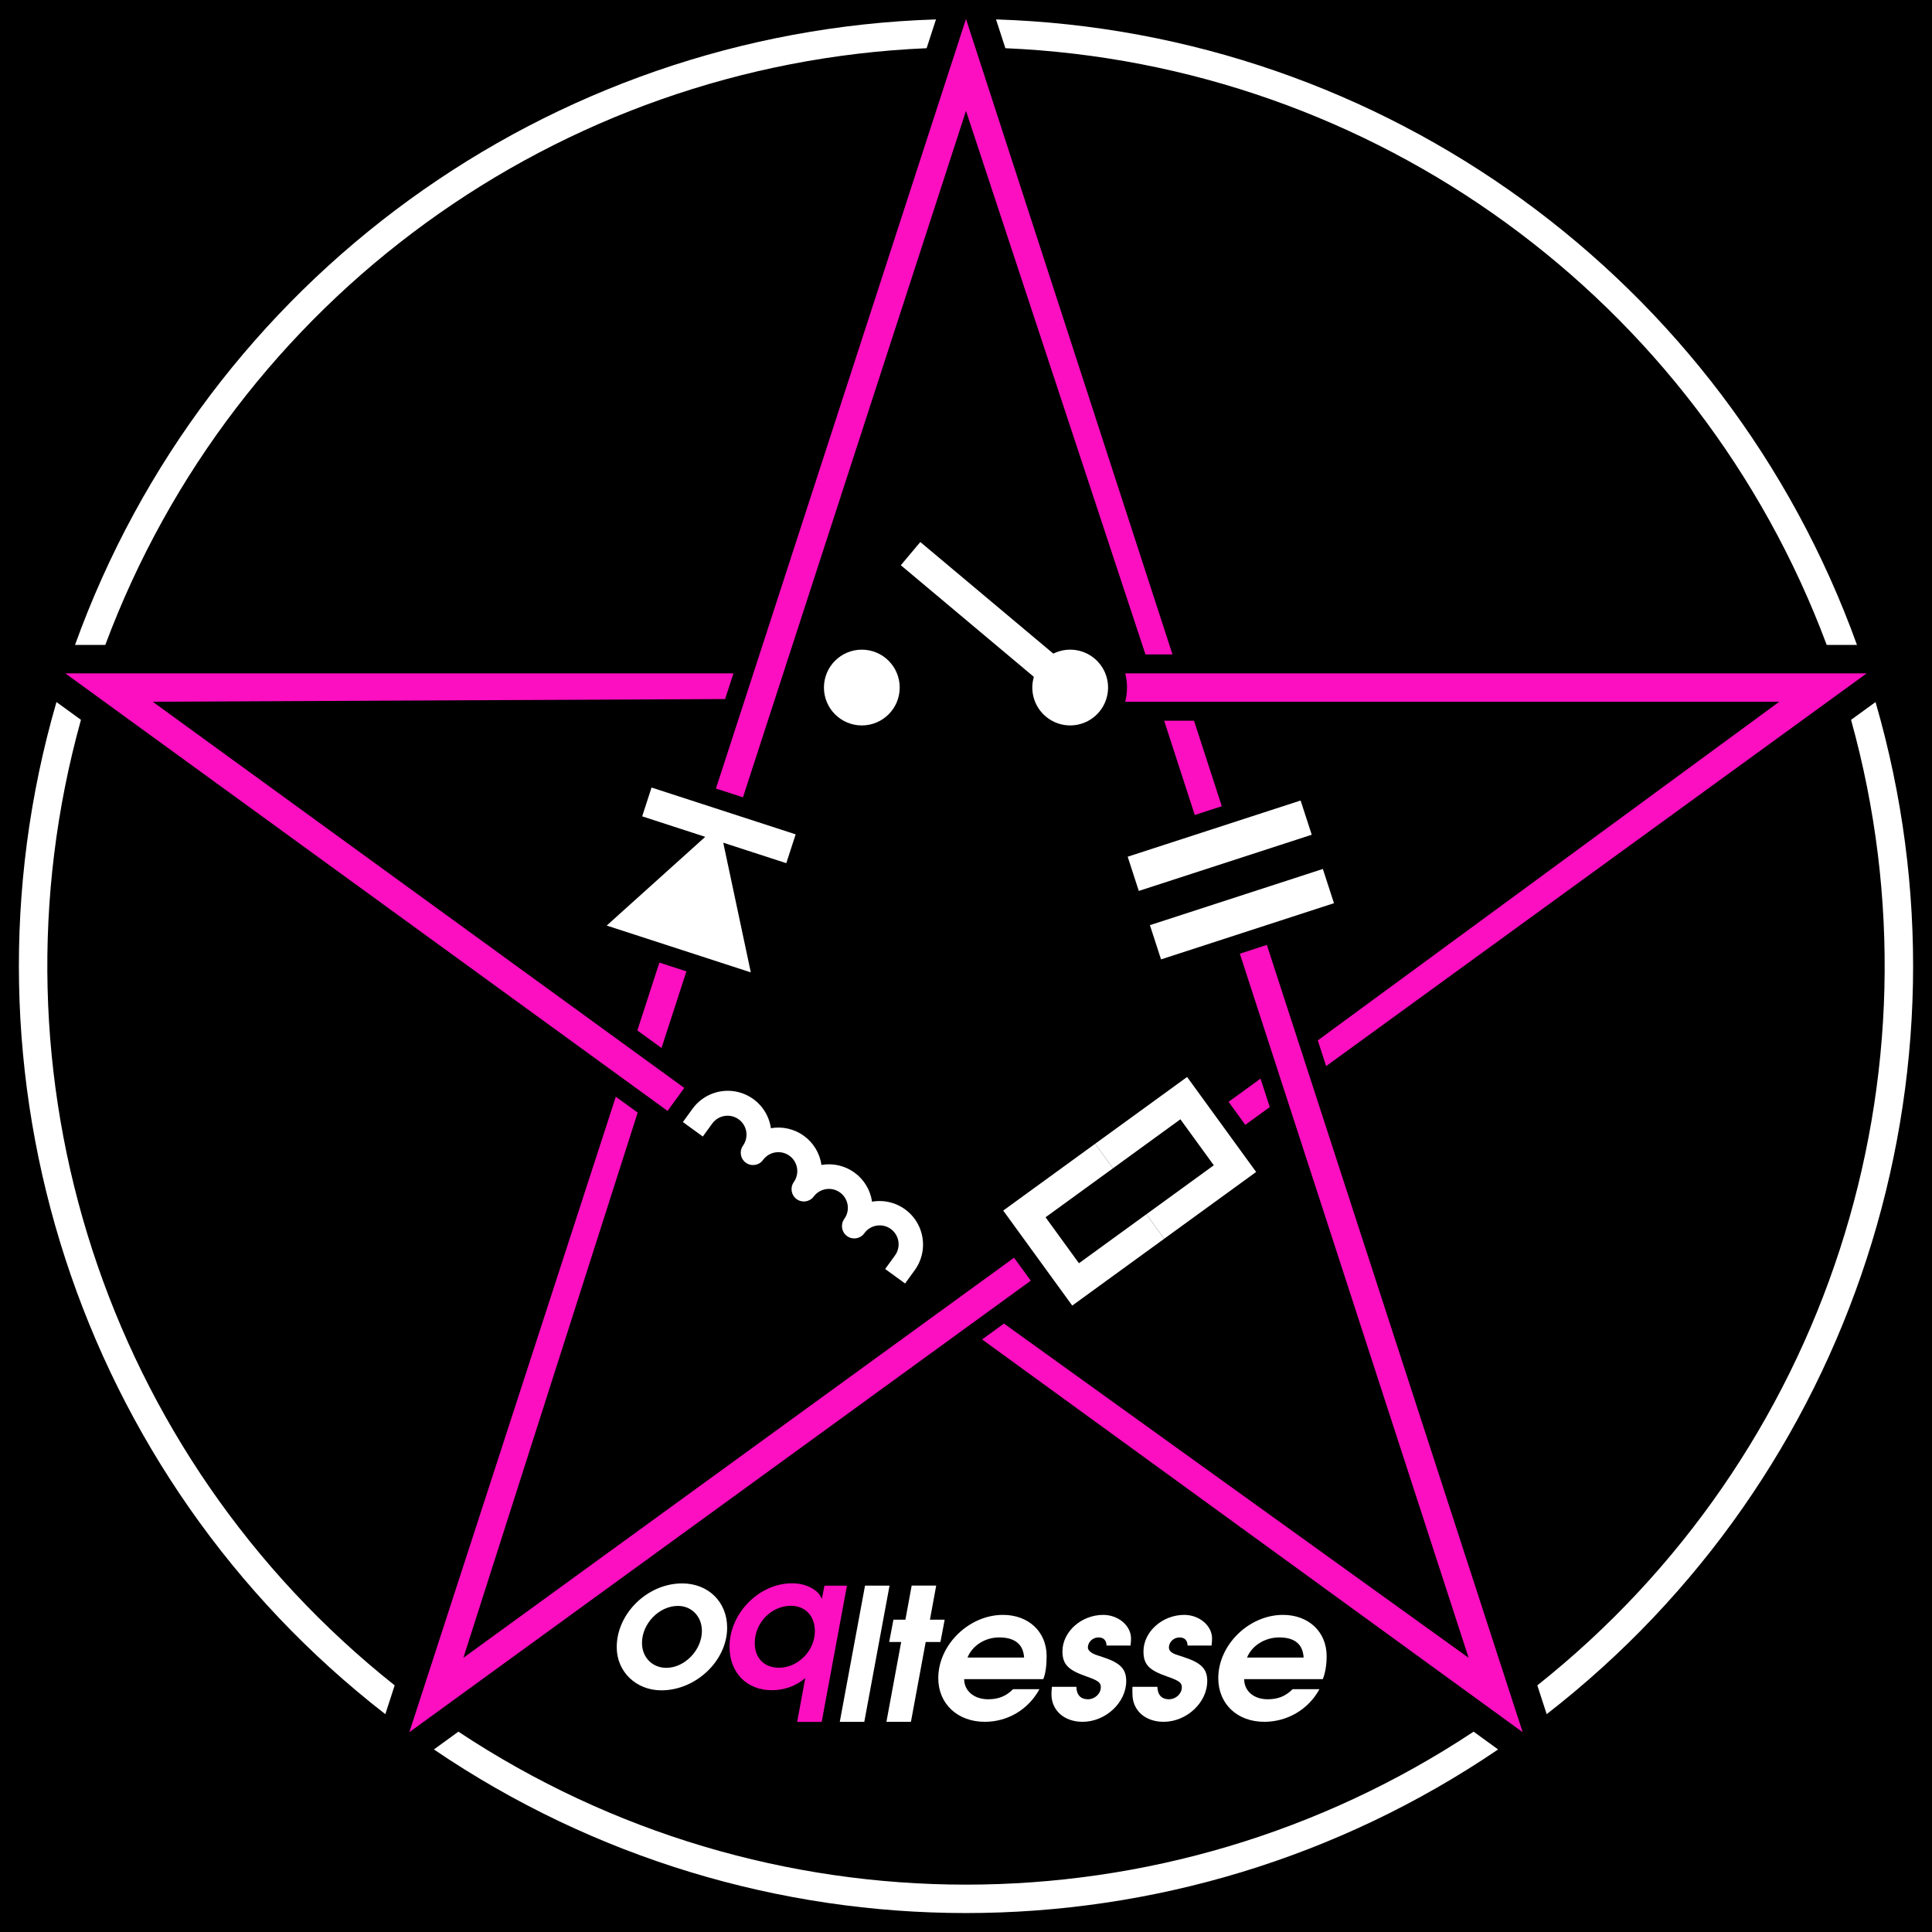
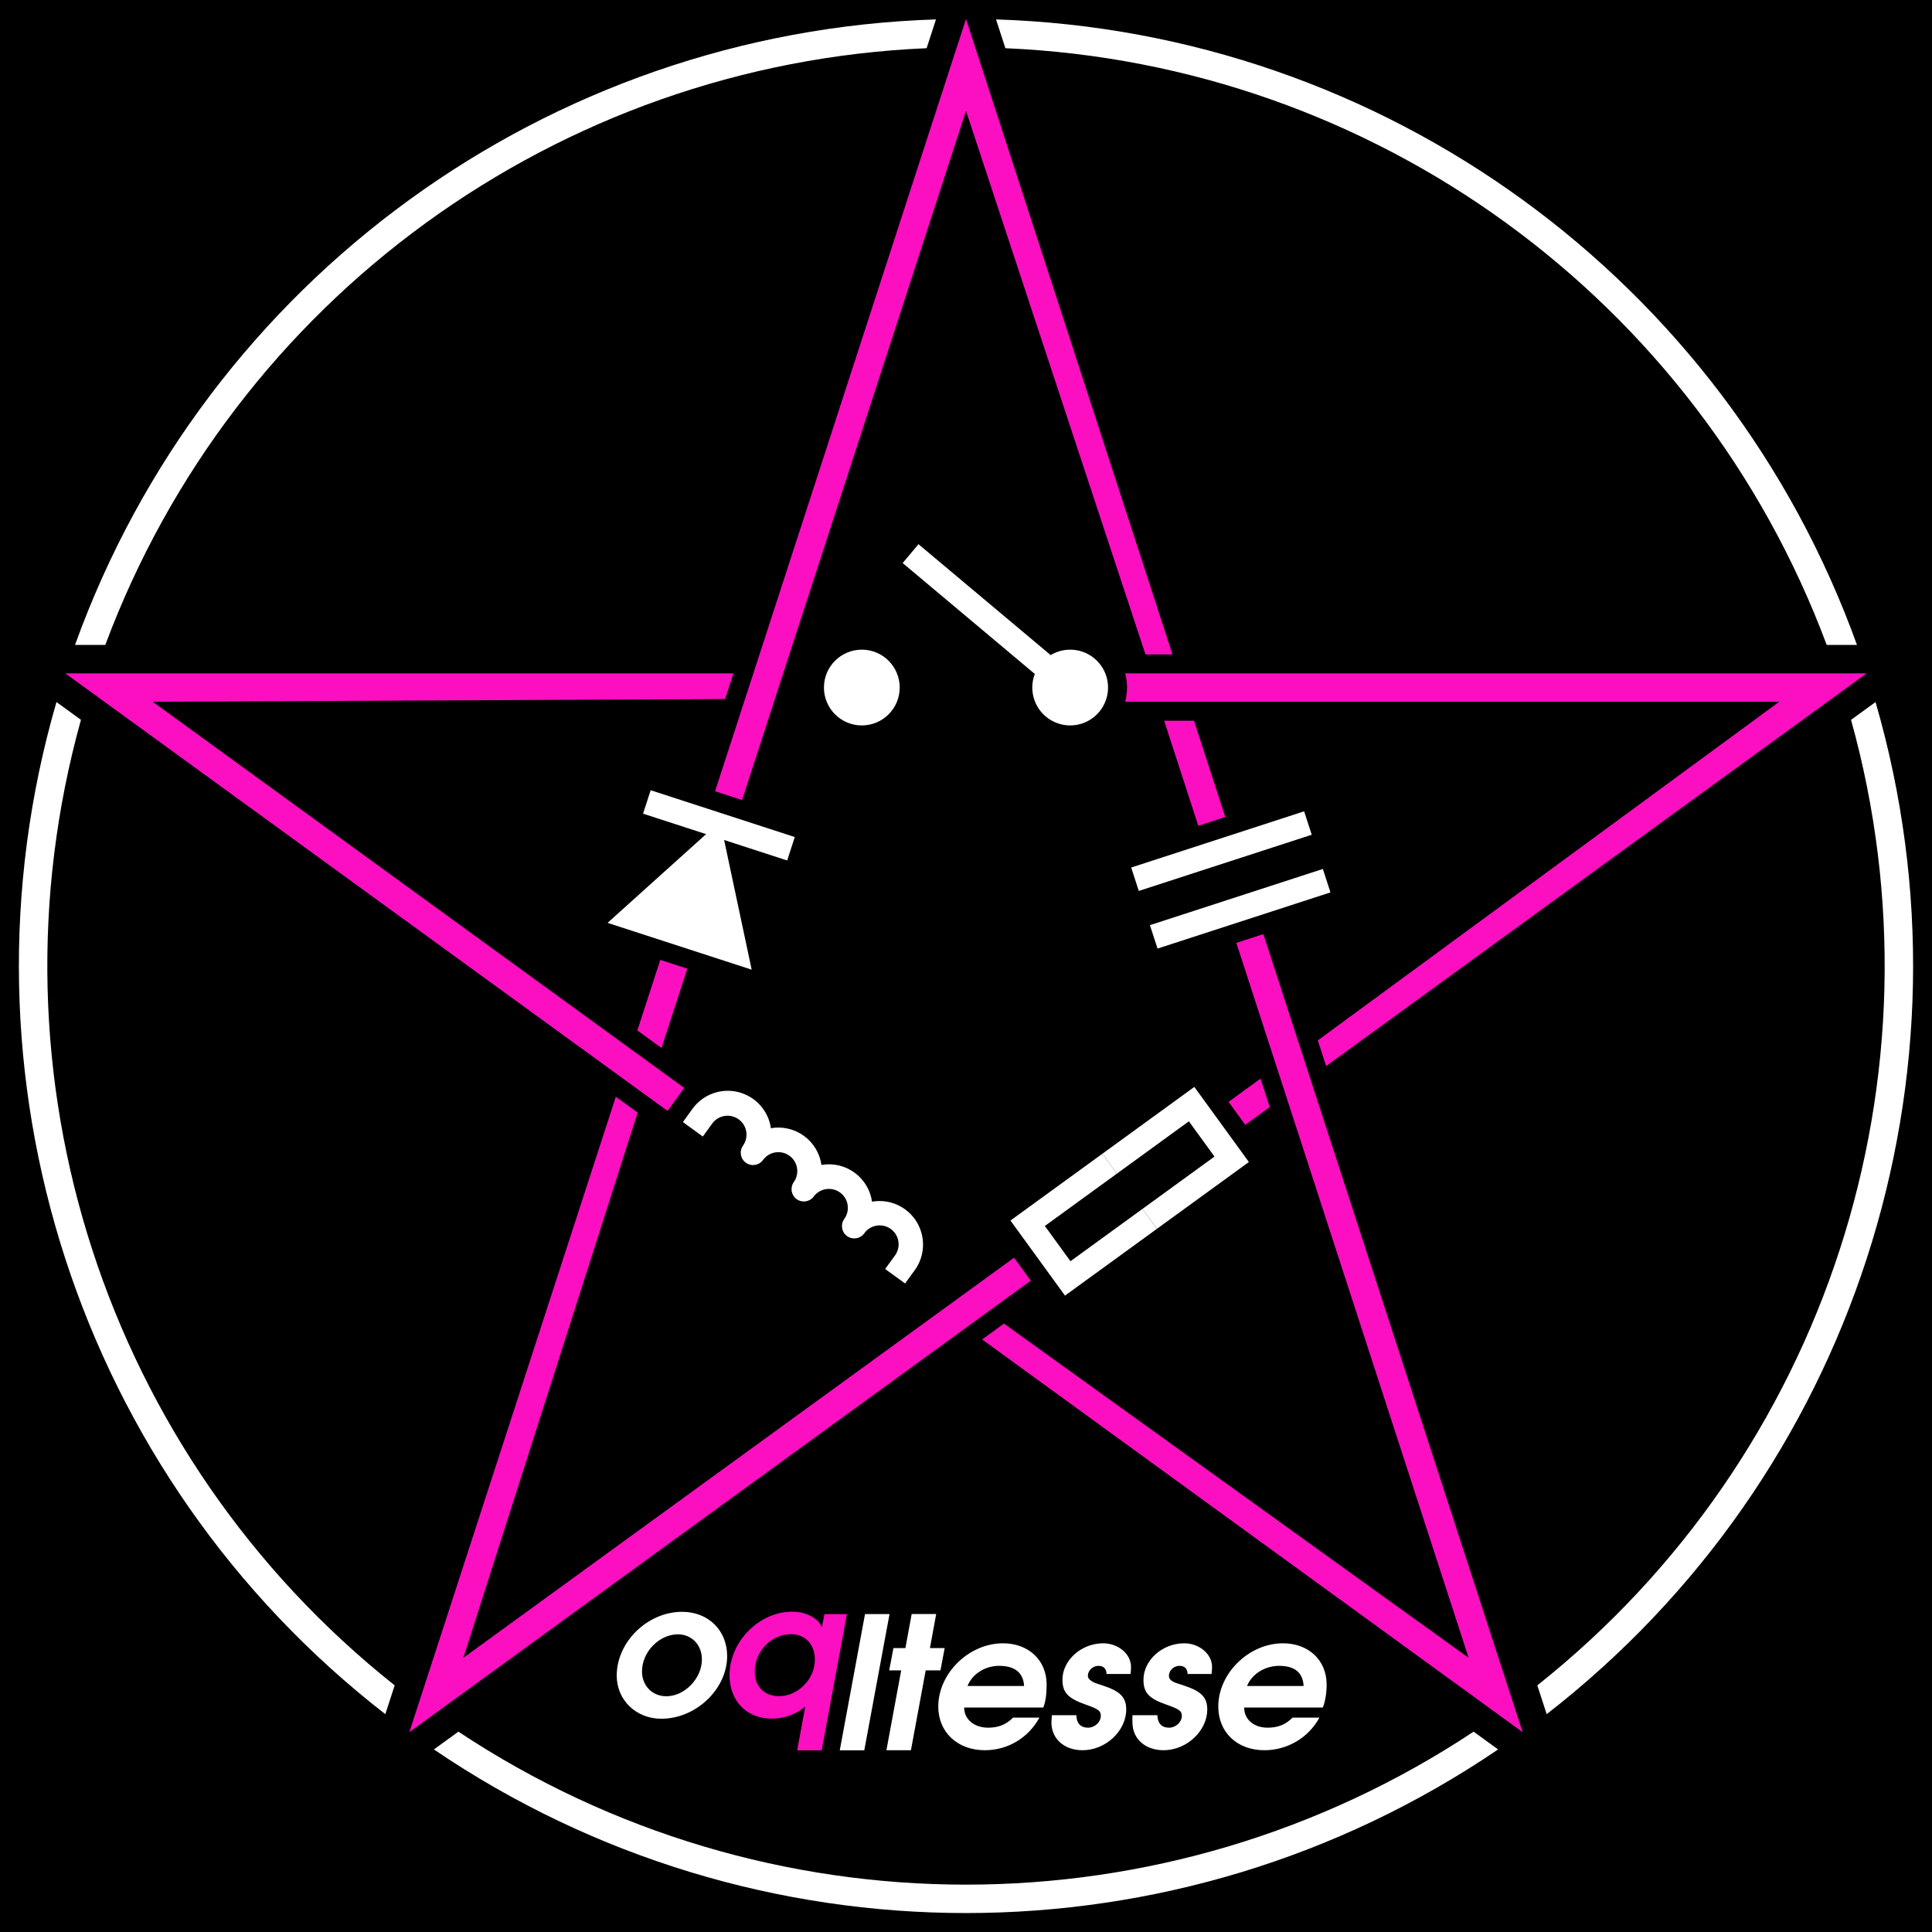
<svg xmlns="http://www.w3.org/2000/svg" width="102" height="102">
  <style type="text/css">

.symbol {stroke-width:0; fill:#fff}
.outer {stroke-width:0; fill:#fff;}
.main {fill:#000}
.char {fill:#fff}
.pentacle, .q {stroke-width:0; fill:#fc0fc0;}

</style>
  <rect x="0" y="0" width="102" height="102" class="main" />
  <g transform="translate(1,1)" class="main">
    <path d=" M  52.079 1.545   L  51.585 0.025   A 50,50 0 0,1  97.039,33.049   L  95.441 33.049   A 48.5,48.5 0 0,0  52.079,1.545  " class="outer" />
    <path d=" M  96.726 37.004   L  98.019 36.065   A 50,50 0 0,1  80.657,89.499   L  80.163 87.979   A 48.5,48.5 0 0,0  96.726,37.004  " class="outer" />
    <path d=" M  76.799 90.423   L  78.092 91.362   A 50,50 0 0,1  21.908,91.362   L  23.201 90.423   A 48.5,48.5 0 0,0  76.799,90.423  " class="outer" />
    <path d=" M  19.837 87.979   L  19.343 89.499   A 50,50 0 0,1  1.981,36.065   L  3.274 37.004   A 48.5,48.5 0 0,0  19.837,87.979  " class="outer" />
    <path d=" M  4.559 33.049   L  2.961 33.049   A 50,50 0 0,1  48.415,0.025   L  47.921 1.545   A 48.5,48.5 0 0,0  4.559,33.049  " class="outer" />
    <path d="M  97.553 34.549   L  58.405 34.549   A 3,3 0 0,1  58.405 36.049   L  92.936 36.049   L  68.573 53.927   L  69.014 55.284  " class="pentacle" />
-     <path d="M  79.389 90.451   L  65.884 48.887   L  64.458 49.351   L  76.536 86.524   L  52.005 68.878   L  50.851 69.716  " class="pentacle" />
-     <path d="M  63.505 41.564   L  62.038 37.049   L  60.461 37.049   L  62.078 42.027   z" class="pentacle" />
+     <path d="M  79.389 90.451   L  65.699 48.316   L  64.272 48.78   L  76.536 86.524   L  52.005 68.878   L  50.851 69.716  " class="pentacle" />
+     <path d="M  63.69 42.134   L  62.038 37.049   L  60.461 37.049   L  62.264 42.598   z" class="pentacle" />
    <path d="M  20.611 90.451   L  53.419 66.614   L  52.537 65.401   L  23.464 86.524   L  32.666 57.74   L  31.512 56.902  " class="pentacle" />
    <path d="M  64.745 58.386   L  66.037 57.447   L  65.55 55.947   L  63.863 57.172   z" class="pentacle" />
    <path d="M  2.447 34.549   L  34.244 57.651   L  35.126 56.437   L  7.064 36.049   L  37.282 35.906   L  37.723 34.549  " class="pentacle" />
-     <path d="M  50 0   L  36.798 40.631   L  38.225 41.094   L  50 4.854   L  59.474 33.549   L  60.901 33.549  " class="pentacle" />
-     <path d="M  33.812 49.82   L  32.649 53.402   L  33.925 54.329   L  35.239 50.284   z" class="pentacle" />
+     <path d="M  50 0   L  36.752 40.773   L  38.178 41.237   L  50 4.854   L  59.474 33.549   L  60.901 33.549  " class="pentacle" />
+     <path d="M  33.859 49.677   L  32.649 53.402   L  33.925 54.329   L  35.285 50.141   z" class="pentacle" />
    <path d="M  35.562 57.537   A 2.3,2.3 0 0,1  39.7,58.563   A 2.3,2.3 0 0,1  42.369,60.503   A 2.3,2.3 0 0,1  45.039,62.442   A 2.3,2.3 0 0,1  47.293,66.06   L  46.784 66.761   L  45.732 65.997   L  46.241 65.296   A 1,1 0 1,0  44.623,64.121   A 0.65,0.65 0 0,1  43.572,63.356   A 1,1 0 0,0  41.953,62.181   A 0.65,0.65 0 0,1  40.902,61.417   A 1,1 0 0,0  39.284,60.241   A 0.65,0.65 0 0,1  38.232,59.477   A 1,1 0 0,0  36.614,58.302   L  36.105 59.003   L  35.053 58.239   L  35.562 57.537  " class="symbol coil" />
-     <path d="M  56.819 59.385  L  51.965 62.912  L  55.609 67.928  L  60.463 64.401  L  59.523 63.107  L  55.963 65.693  L  54.2 63.266  L  57.759 60.68   z" class="symbol resistor" />
-     <path d="M  56.819 59.385  L  61.673 55.859  L  65.317 60.874  L  60.463 64.401  L  59.523 63.107  L  63.082 60.521  L  61.319 58.093  L  57.759 60.68   z" class="symbol resistor" />
-     <path d=" M  59.71 47.844   L  60.297 49.651   L  69.427 46.684   L  68.84 44.877   z" class="symbol capacitor" />
-     <path d=" M  59.123 46.037   L  58.536 44.23   L  67.666 41.263   L  68.253 43.07   z" class="symbol capacitor" />
-     <path d=" M  38.639 50.337   L  37.184 43.49   L  40.512 44.571   L  41.007 43.05   L  33.398 40.578   L  32.904 42.099   L  36.233 43.181   L  31.031 47.865   z" class="symbol diode" />
+     <path d="M  57.201 59.911  L  52.347 63.438  L  55.227 67.402  L  60.081 63.875  L  59.317 62.824  L  55.515 65.586  L  54.163 63.725  L  57.965 60.963   z" class="symbol resistor" />
+     <path d="M  57.201 59.911  L  62.055 56.384  L  64.935 60.349  L  60.081 63.875  L  59.317 62.824  L  63.119 60.061  L  61.767 58.2  L  57.965 60.963   z" class="symbol resistor" />
+     <path d=" M  59.71 47.844   L  60.112 49.08   L  69.242 46.114   L  68.84 44.877   z" class="symbol capacitor" />
+     <path d=" M  59.123 46.037   L  58.721 44.801   L  67.851 41.834   L  68.253 43.07   z" class="symbol capacitor" />
+     <path d=" M  38.685 50.194   L  37.23 43.347   L  40.559 44.429   L  40.96 43.192   L  33.352 40.72   L  32.95 41.957   L  36.279 43.038   L  31.077 47.722   z" class="symbol diode" />
    <path d=" M  42.5 35.299   A 2,2 0 0,0  46.5,35.299   A 2,2 0 1,0  42.5,35.299   z" class="symbol switch" />
-     <path d=" M  46.559 28.841   L  53.582 34.734   A 2,2 0 1,0  54.61,33.508   L  47.588 27.616   z" class="symbol switch" />
-     <path class="char o" d=" M 35.015,82.596 C 33.186,82.596 31.56,84.183 31.56,85.964 C 31.56,87.258 32.582,88.241 33.916,88.241 C 35.745,88.241 37.39,86.674 37.39,84.932 C 37.39,83.579 36.397,82.596 35.015,82.596 M 34.792,83.784 C 35.521,83.784 36.057,84.348 36.057,85.107 C 36.057,86.11 35.152,87.054 34.178,87.054 C 33.439,87.054 32.894,86.499 32.894,85.74 C 32.894,84.718 33.799,83.784 34.792,83.784" />
-     <path class="char q" d=" M 42.527,82.717 L 42.391,83.408 C 42.264,83.155 42.177,83.058 41.963,82.912 C 41.632,82.698 41.272,82.591 40.814,82.591 C 39.072,82.591 37.515,84.177 37.515,85.939 C 37.515,87.301 38.42,88.235 39.744,88.235 C 40.405,88.235 41.048,88.002 41.515,87.593 L 41.087,89.909 L 42.381,89.909 L 43.714,82.717 L 42.527,82.717 M 40.756,83.778 C 41.515,83.778 42.021,84.313 42.021,85.121 C 42.021,86.143 41.135,87.048 40.133,87.048 C 39.345,87.048 38.848,86.542 38.848,85.744 C 38.848,84.673 39.724,83.778 40.756,83.778" />
-     <path class="char l" d=" M 43.336,89.906 L 44.63,89.906 L 45.963,82.714 L 44.669,82.714 L 43.336,89.906" />
-     <path class="char t" d=" M 45.799,89.903 L 47.093,89.903 L 47.872,85.689 L 48.651,85.689 L 48.874,84.511 L 48.096,84.511 L 48.427,82.711 L 47.132,82.711 L 46.801,84.511 L 46.169,84.511 L 45.945,85.689 L 46.578,85.689 L 45.799,89.903" />
-     <path class="char esse" d=" M 51.953,84.258 C 50.155,84.258 48.536,85.84 48.536,87.599 C 48.536,88.95 49.553,89.903 50.992,89.903 C 52.207,89.903 53.294,89.251 53.877,88.182 L 52.485,88.182 C 52.116,88.551 51.713,88.713 51.169,88.713 C 50.43,88.713 49.903,88.272 49.903,87.65 L 54.08,87.65 C 54.206,87.349 54.257,86.902 54.257,86.435 C 54.257,85.152 53.305,84.258 51.953,84.258 z M 57.244,84.258 C 56.087,84.258 55.092,85.151 55.092,86.182 C 55.092,86.862 55.39,87.168 56.333,87.498 C 56.994,87.731 57.117,87.828 57.117,88.08 C 57.117,88.42 56.803,88.713 56.434,88.713 C 56.055,88.713 55.836,88.483 55.826,88.055 L 54.535,88.055 C 54.526,88.201 54.51,88.328 54.51,88.435 C 54.51,89.3 55.183,89.903 56.155,89.903 C 57.37,89.903 58.459,88.888 58.459,87.751 C 58.459,87.11 58.142,86.787 57.218,86.486 C 56.732,86.33 56.753,86.326 56.636,86.258 C 56.52,86.19 56.434,86.086 56.434,85.979 C 56.434,85.697 56.689,85.448 56.991,85.448 C 57.263,85.448 57.411,85.596 57.421,85.878 L 58.687,85.878 C 58.706,85.732 58.712,85.596 58.712,85.498 C 58.712,84.828 58.041,84.258 57.244,84.258 z M 61.522,84.258 C 60.365,84.258 59.37,85.151 59.37,86.182 C 59.37,86.862 59.642,87.168 60.585,87.498 C 61.246,87.731 61.395,87.828 61.395,88.08 C 61.395,88.42 61.081,88.713 60.712,88.713 C 60.333,88.713 60.114,88.483 60.104,88.055 L 58.788,88.055 C 58.778,88.201 58.788,88.328 58.788,88.435 C 58.788,89.3 59.461,89.903 60.433,89.903 C 61.648,89.903 62.737,88.888 62.737,87.751 C 62.737,87.11 62.42,86.787 61.496,86.486 C 61.01,86.33 61.005,86.326 60.889,86.258 C 60.772,86.19 60.712,86.086 60.712,85.979 C 60.712,85.697 60.967,85.448 61.269,85.448 C 61.541,85.448 61.689,85.596 61.699,85.878 L 62.964,85.878 C 62.984,85.732 62.99,85.596 62.99,85.498 C 62.99,84.828 62.319,84.258 61.522,84.258 z M 66.736,84.258 C 64.938,84.258 63.319,85.84 63.319,87.599 C 63.319,88.95 64.31,89.903 65.749,89.903 C 66.964,89.903 68.077,89.251 68.66,88.182 L 67.242,88.182 C 66.873,88.551 66.47,88.713 65.926,88.713 C 65.187,88.713 64.686,88.272 64.686,87.65 L 68.837,87.65 C 68.963,87.349 69.04,86.902 69.04,86.435 C 69.04,85.152 68.087,84.258 66.736,84.258 z M 51.751,85.448 C 52.577,85.448 53.028,85.811 53.067,86.511 L 50.08,86.511 C 50.333,85.879 51.002,85.448 51.751,85.448 z M 66.534,85.448 C 67.36,85.448 67.786,85.811 67.825,86.511 L 64.838,86.511 C 65.09,85.879 65.785,85.448 66.534,85.448 z" />
+     <path d=" M  46.656 28.726   L  53.633 34.581   A 2,2 0 1,0  54.469,33.585   L  47.491 27.731   z" class="symbol switch" />
+     <path class="char o" d=" M 35.015,84.096 C 33.186,84.096 31.56,85.683 31.56,87.464 C 31.56,88.758 32.582,89.741 33.916,89.741 C 35.745,89.741 37.39,88.174 37.39,86.432 C 37.39,85.079 36.397,84.096 35.015,84.096 M 34.792,85.284 C 35.521,85.284 36.057,85.848 36.057,86.607 C 36.057,87.61 35.152,88.554 34.178,88.554 C 33.439,88.554 32.894,87.999 32.894,87.24 C 32.894,86.218 33.799,85.284 34.792,85.284" />
+     <path class="char q" d=" M 42.527,84.217 L 42.391,84.908 C 42.264,84.655 42.177,84.558 41.963,84.412 C 41.632,84.198 41.272,84.091 40.814,84.091 C 39.072,84.091 37.515,85.677 37.515,87.439 C 37.515,88.801 38.42,89.735 39.744,89.735 C 40.405,89.735 41.048,89.502 41.515,89.093 L 41.087,91.409 L 42.381,91.409 L 43.714,84.217 L 42.527,84.217 M 40.756,85.278 C 41.515,85.278 42.021,85.813 42.021,86.621 C 42.021,87.643 41.135,88.548 40.133,88.548 C 39.345,88.548 38.848,88.042 38.848,87.244 C 38.848,86.173 39.724,85.278 40.756,85.278" />
+     <path class="char l" d=" M 43.336,91.406 L 44.63,91.406 L 45.963,84.214 L 44.669,84.214 L 43.336,91.406" />
+     <path class="char t" d=" M 45.799,91.403 L 47.093,91.403 L 47.872,87.189 L 48.651,87.189 L 48.874,86.011 L 48.096,86.011 L 48.427,84.211 L 47.132,84.211 L 46.801,86.011 L 46.169,86.011 L 45.945,87.189 L 46.578,87.189 L 45.799,91.403" />
+     <path class="char esse" d=" M 51.953,85.758 C 50.155,85.758 48.536,87.34 48.536,89.099 C 48.536,90.45 49.553,91.403 50.992,91.403 C 52.207,91.403 53.294,90.751 53.877,89.682 L 52.485,89.682 C 52.116,90.051 51.713,90.213 51.169,90.213 C 50.43,90.213 49.903,89.772 49.903,89.15 L 54.08,89.15 C 54.206,88.849 54.257,88.402 54.257,87.935 C 54.257,86.652 53.305,85.758 51.953,85.758 z M 57.244,85.758 C 56.087,85.758 55.092,86.651 55.092,87.682 C 55.092,88.362 55.39,88.668 56.333,88.998 C 56.994,89.231 57.117,89.328 57.117,89.58 C 57.117,89.92 56.803,90.213 56.434,90.213 C 56.055,90.213 55.836,89.983 55.826,89.555 L 54.535,89.555 C 54.526,89.701 54.51,89.828 54.51,89.935 C 54.51,90.8 55.183,91.403 56.155,91.403 C 57.37,91.403 58.459,90.388 58.459,89.251 C 58.459,88.61 58.142,88.287 57.218,87.986 C 56.732,87.83 56.753,87.826 56.636,87.758 C 56.52,87.69 56.434,87.586 56.434,87.479 C 56.434,87.197 56.689,86.948 56.991,86.948 C 57.263,86.948 57.411,87.096 57.421,87.378 L 58.687,87.378 C 58.706,87.232 58.712,87.096 58.712,86.998 C 58.712,86.328 58.041,85.758 57.244,85.758 z M 61.522,85.758 C 60.365,85.758 59.37,86.651 59.37,87.682 C 59.37,88.362 59.642,88.668 60.585,88.998 C 61.246,89.231 61.395,89.328 61.395,89.58 C 61.395,89.92 61.081,90.213 60.712,90.213 C 60.333,90.213 60.114,89.983 60.104,89.555 L 58.788,89.555 C 58.778,89.701 58.788,89.828 58.788,89.935 C 58.788,90.8 59.461,91.403 60.433,91.403 C 61.648,91.403 62.737,90.388 62.737,89.251 C 62.737,88.61 62.42,88.287 61.496,87.986 C 61.01,87.83 61.005,87.826 60.889,87.758 C 60.772,87.69 60.712,87.586 60.712,87.479 C 60.712,87.197 60.967,86.948 61.269,86.948 C 61.541,86.948 61.689,87.096 61.699,87.378 L 62.964,87.378 C 62.984,87.232 62.99,87.096 62.99,86.998 C 62.99,86.328 62.319,85.758 61.522,85.758 z M 66.736,85.758 C 64.938,85.758 63.319,87.34 63.319,89.099 C 63.319,90.45 64.31,91.403 65.749,91.403 C 66.964,91.403 68.077,90.751 68.66,89.682 L 67.242,89.682 C 66.873,90.051 66.47,90.213 65.926,90.213 C 65.187,90.213 64.686,89.772 64.686,89.15 L 68.837,89.15 C 68.963,88.849 69.04,88.402 69.04,87.935 C 69.04,86.652 68.087,85.758 66.736,85.758 z M 51.751,86.948 C 52.577,86.948 53.028,87.311 53.067,88.011 L 50.08,88.011 C 50.333,87.379 51.002,86.948 51.751,86.948 z M 66.534,86.948 C 67.36,86.948 67.786,87.311 67.825,88.011 L 64.838,88.011 C 65.09,87.379 65.785,86.948 66.534,86.948 z" />
  </g>
</svg>
